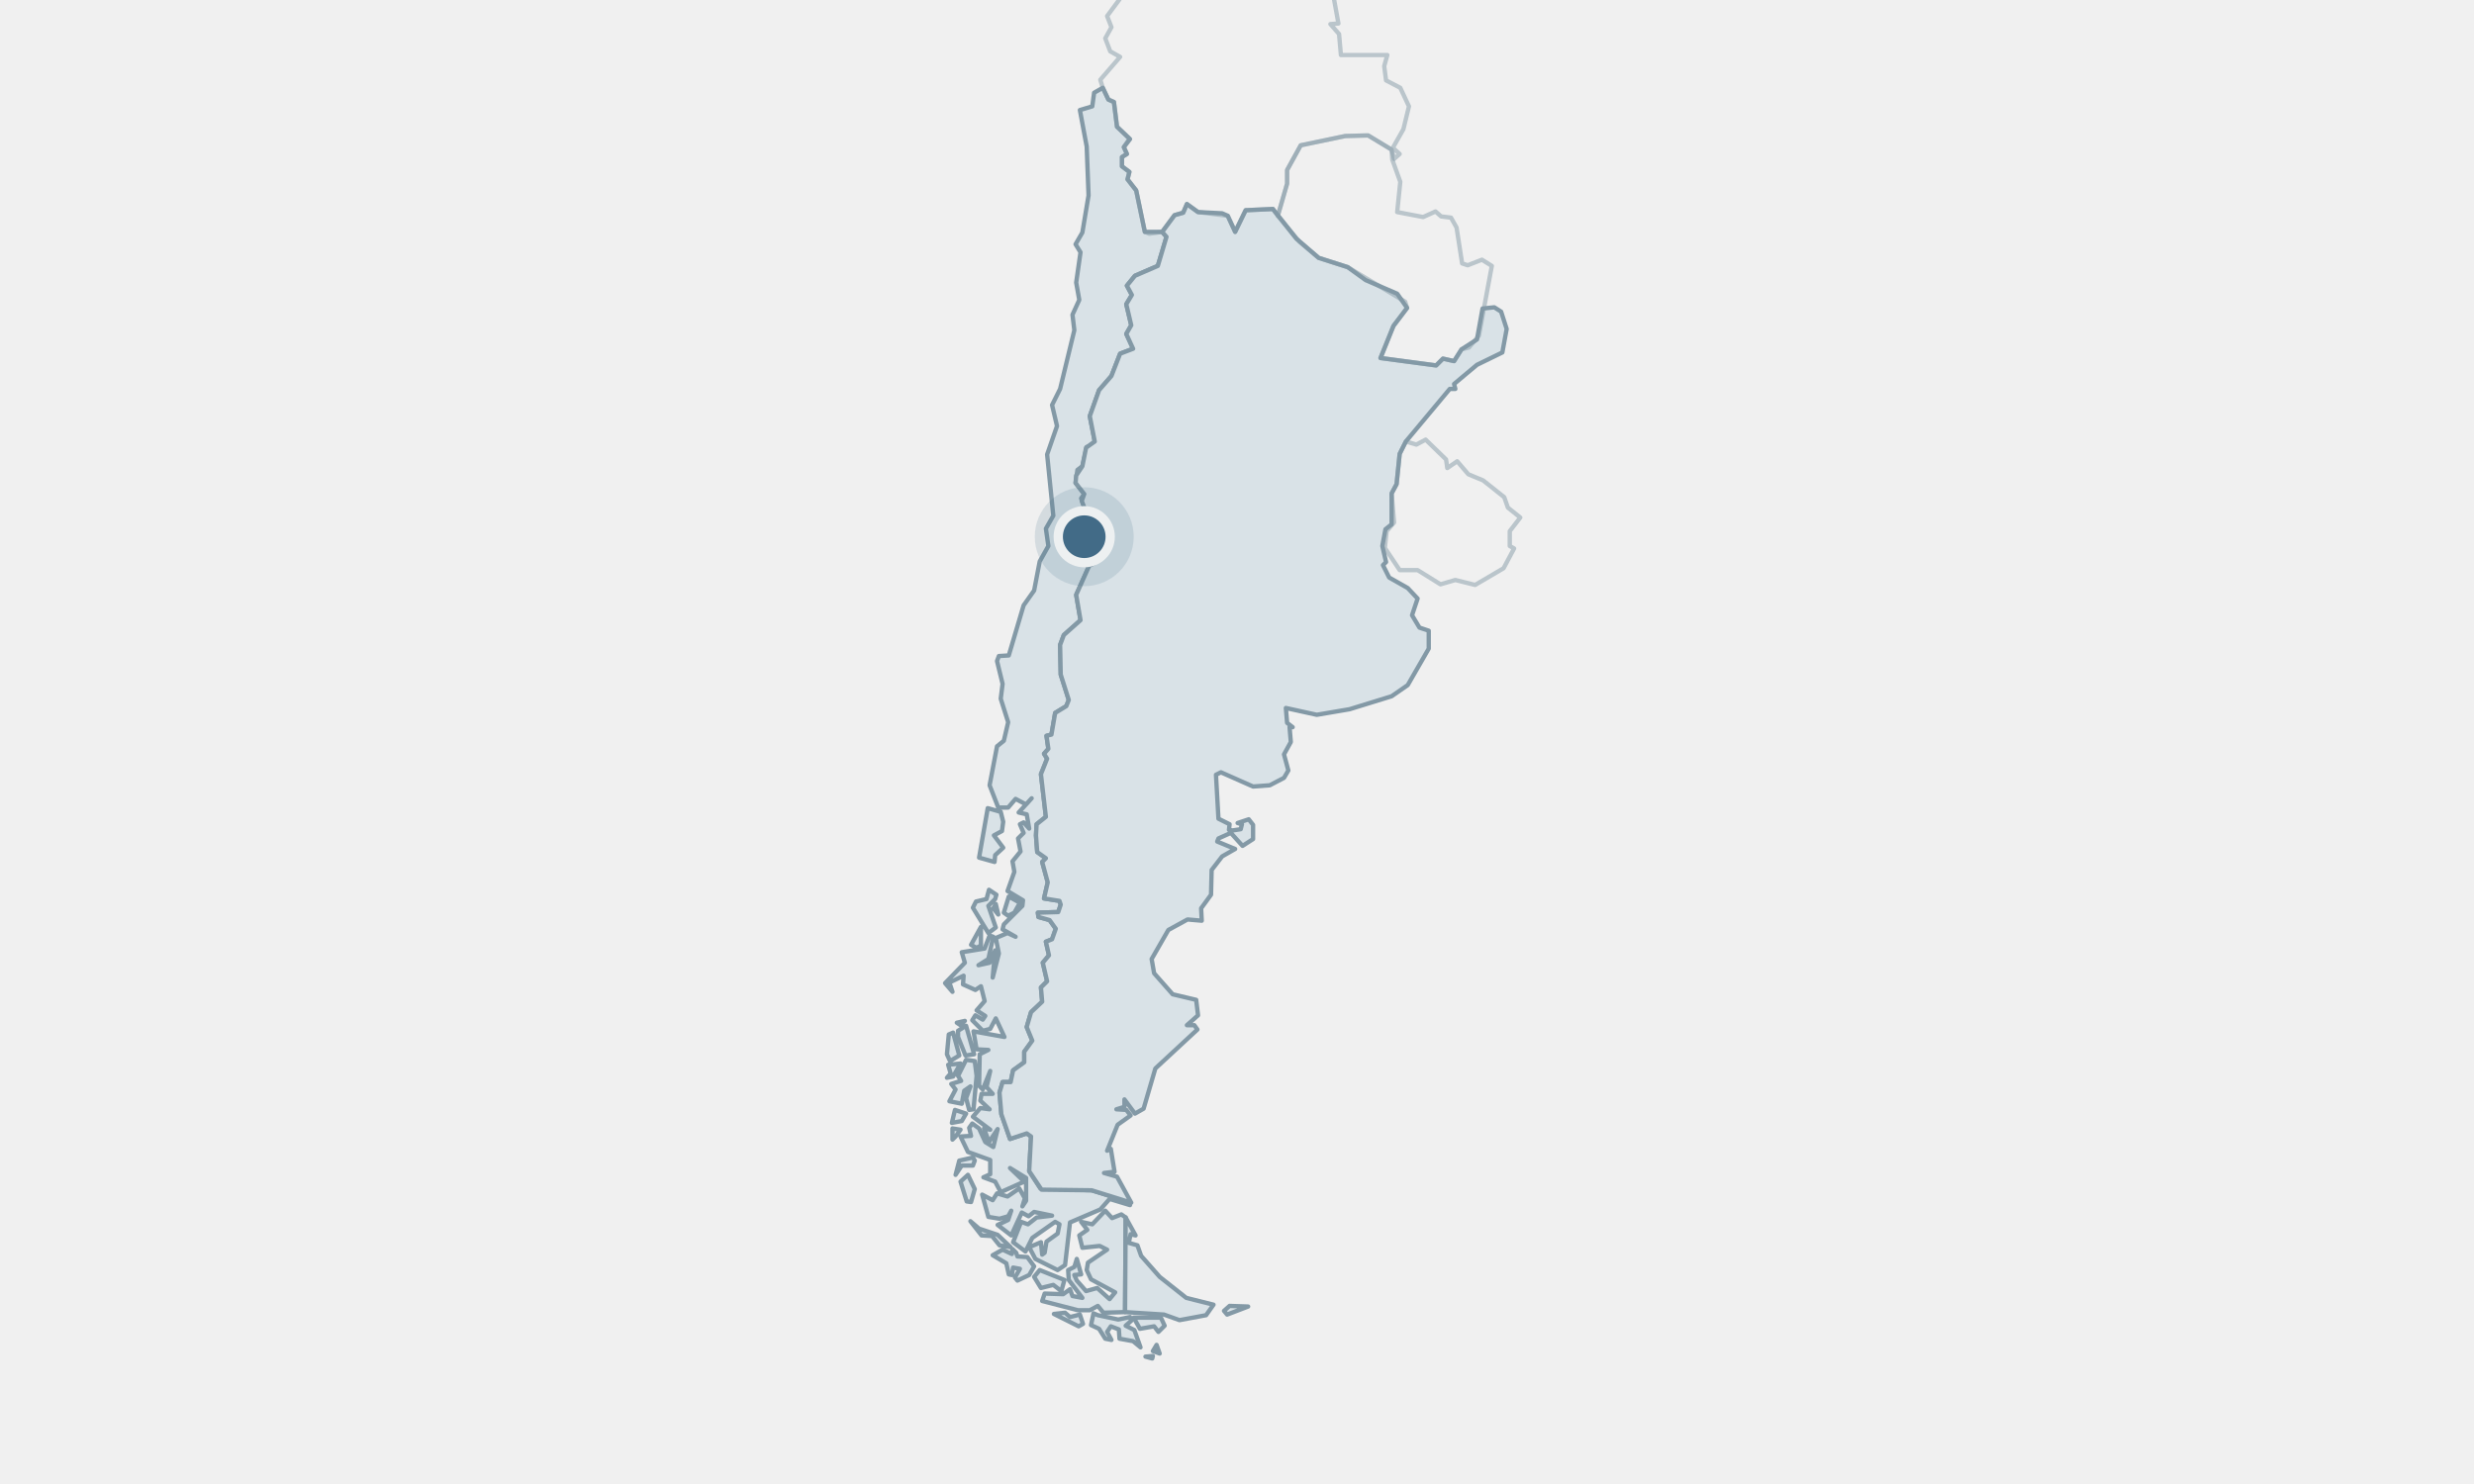
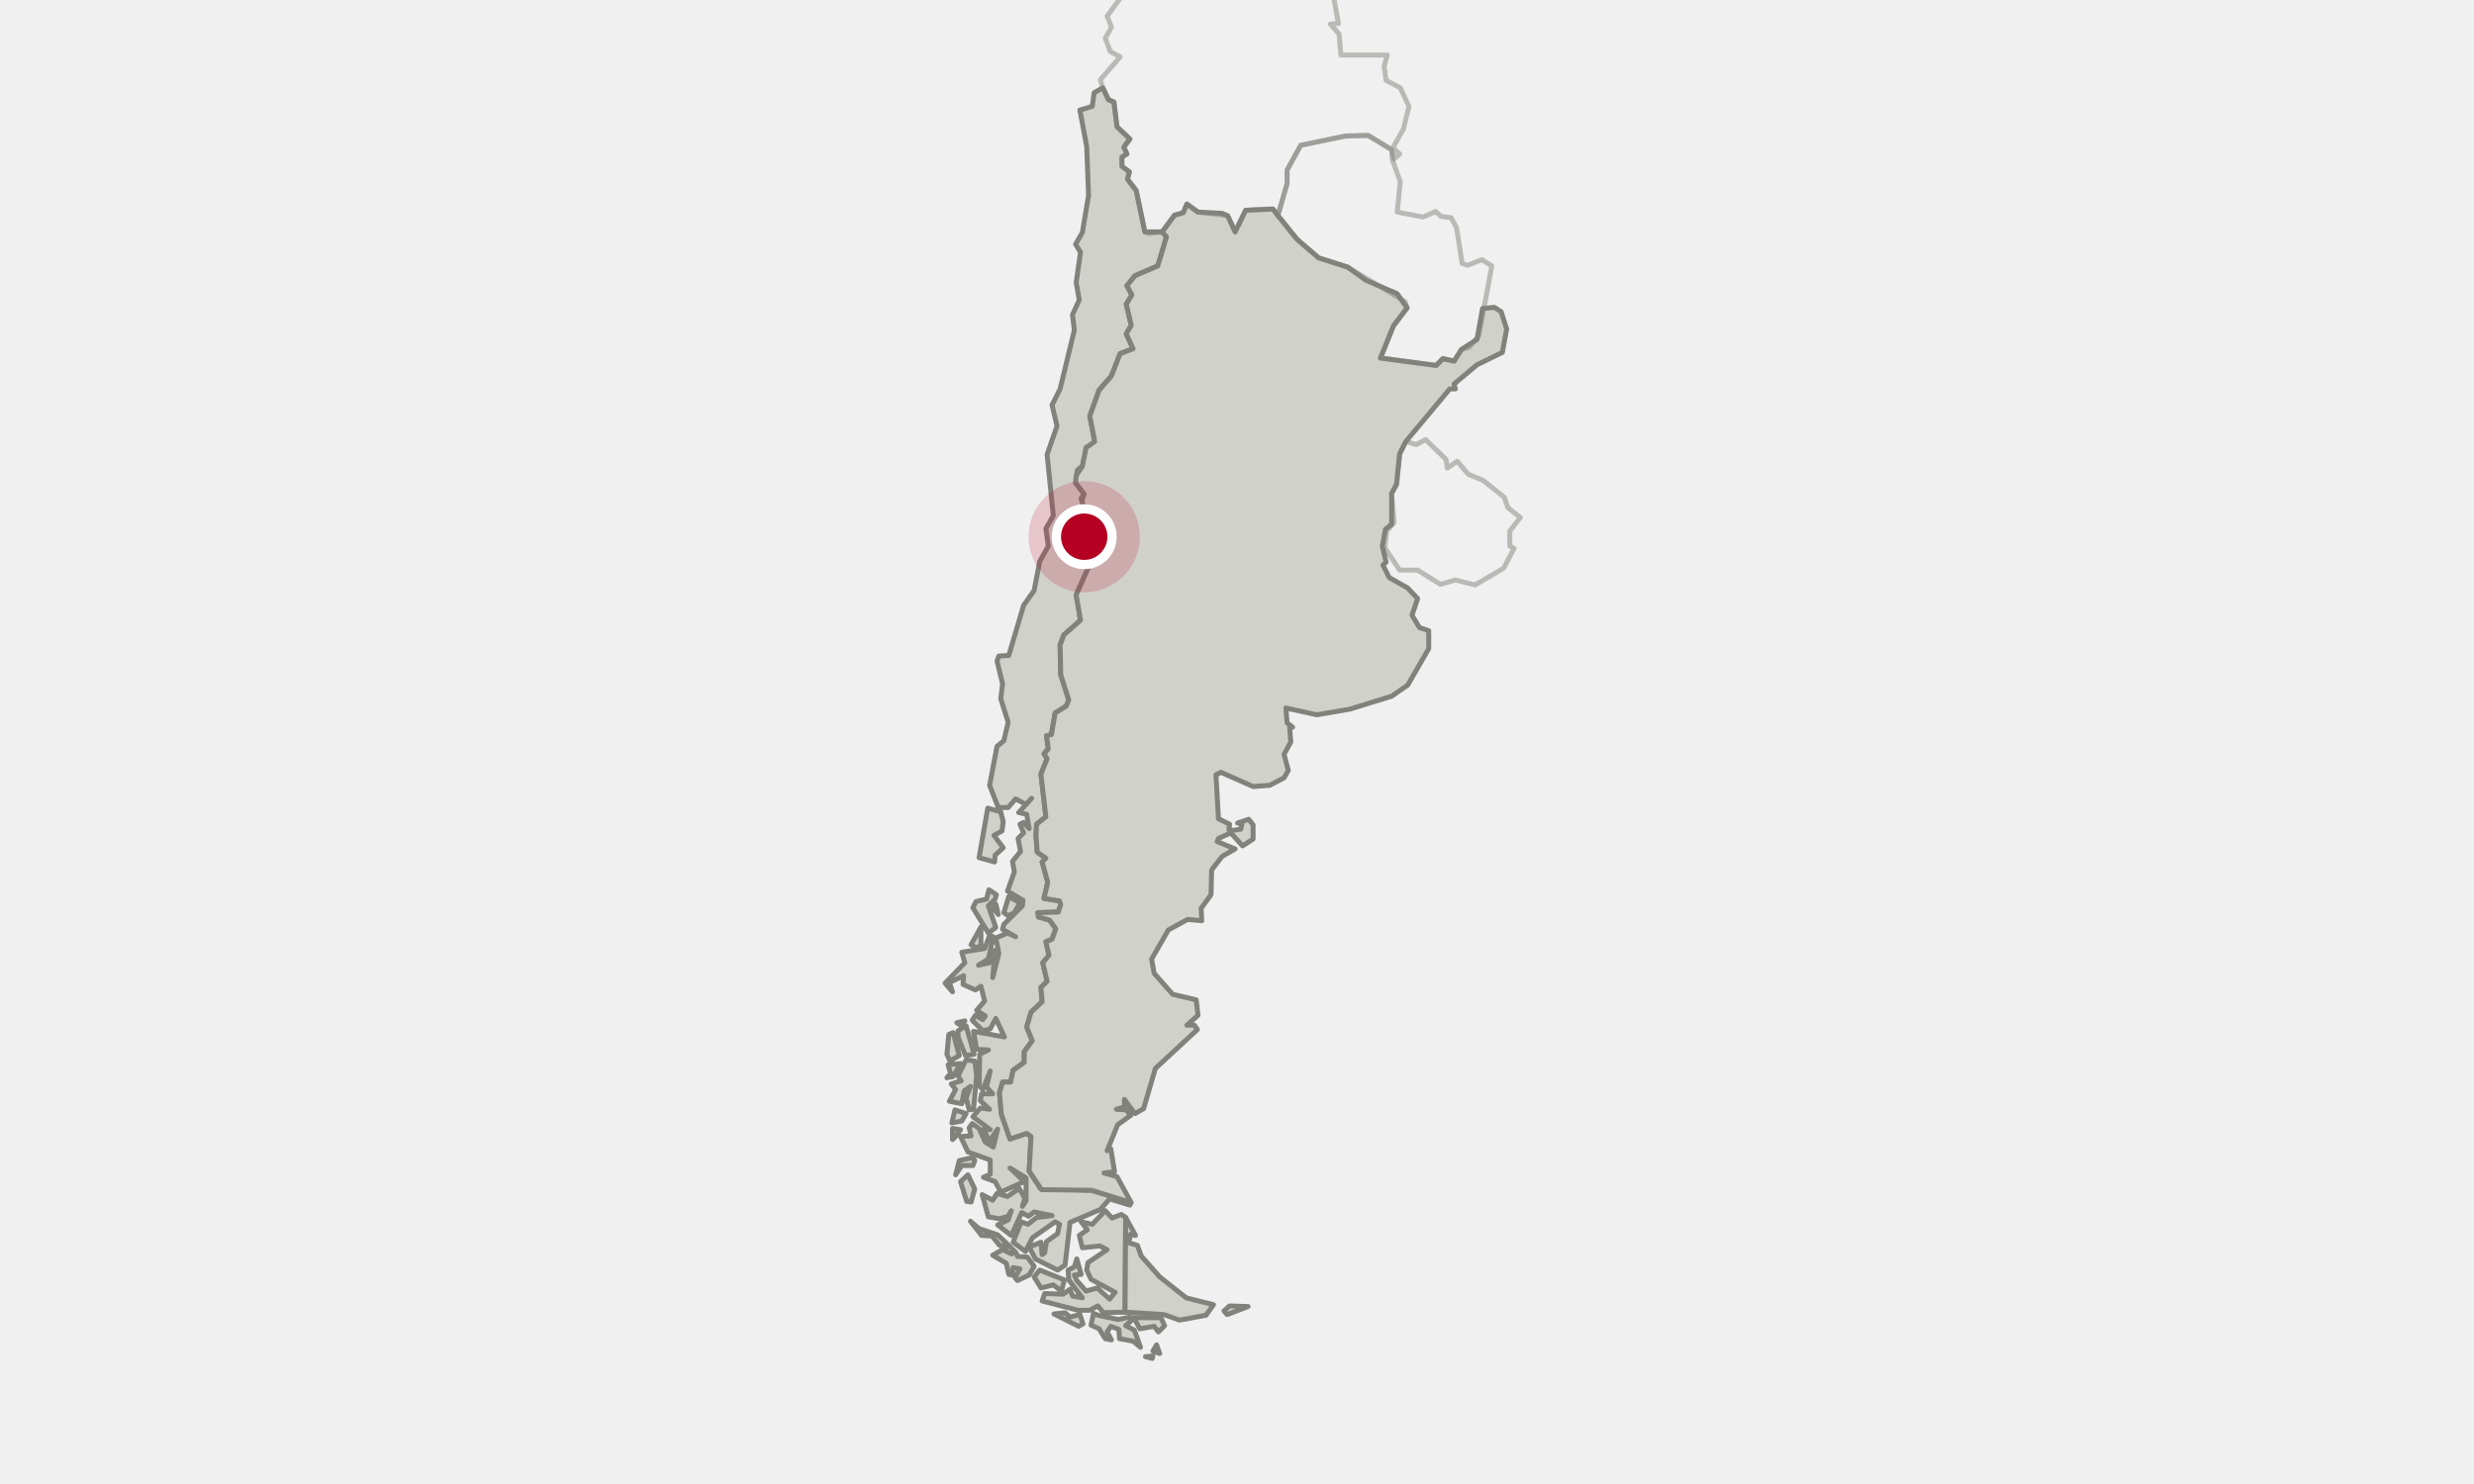
<svg xmlns="http://www.w3.org/2000/svg" width="400" height="240" viewBox="0 0 400 240">
-   <g fill="#d9e2e7" stroke="#8399a6" stroke-width=".7" stroke-linejoin="round" fill-rule="evenodd">
+   <g fill="#d1d1cc" stroke="#82827c" stroke-width=".8" stroke-linejoin="round" fill-rule="evenodd">
    <path data-country="CHL" d="M174.6,17.8 176.6,17.2 176.9,15 178.3,14.2 179.2,16.1 180.1,16.5 180.6,20.5 182.7,22.5 181.7,23.8 182.2,24.9 181.4,25.4 181.4,26.9 182.6,27.8 182.3,29 183.7,30.8 185.1,37.5 187.9,37.5 188.6,38.3 187.2,43 183.5,44.6 182.2,46.2 183,47.7 182.1,49.2 182.9,52.6 182.1,54 183.2,56.4 181.1,57.2 179.7,60.8 177.7,63.1 176.2,67.3 177,71.4 176.5,72.3 175.7,72.3 175,75.4 174.2,76 173.9,78.1 175.3,79.9 174.8,80.6 176.2,84.5 176,86 177.1,86.4 176.9,91.1 176.1,91.5 174,96.2 174.7,100.3 172,102.7 171.4,104.3 171.5,109.1 172.8,113.2 172.4,114.2 170.6,115.3 170,118.8 169.2,119 169.5,121.1 168.8,121.9 169.3,122.7 168.3,125.2 169.1,132.1 167.6,133.3 167.5,135.1 167.7,137.8 169.1,138.8 168.5,139.4 169.4,142.7 168.8,145.3 171.3,145.7 171.5,146.3 171.1,147.5 167.8,147.6 167.9,148.3 169.7,148.8 170.7,150.2 170.1,151.9 169.1,152.3 169.6,154.5 168.6,155.7 169.3,158.7 168.3,159.7 168.5,162 166.7,163.7 166,166.1 166.9,168.3 165.6,170.1 165.6,171.8 163.8,173.1 163.4,175 162.1,175 161.6,176.7 161.9,180.2 163.3,184.2 166,183.3 166.7,183.8 166.4,189.4 168.2,192.2 176.5,192.5 182.7,194.4 182.7,194.9 179.4,193.9 177.9,195.6 173,197.7 172.2,204.6 171,205.4 167.4,203.6 166.4,201.7 168.3,200.9 168.5,202.9 168.9,202.6 169.2,200.8 171,199.5 171.3,198 170.6,197.6 166.9,200.2 165.8,202.4 163.8,200.9 165.1,197.6 166.2,198 167.6,196.9 170.1,196.6 167.2,196 166.3,196.7 165.2,196.1 163.5,199.8 161.3,198.1 163,197.3 163.5,195.8 163,196.7 161.6,197.1 159.8,196.8 158.8,193.2 160.5,194.1 161.2,193 162.9,193.5 164.8,192.2 165.7,193.8 165.3,195.1 165.9,194.2 165.9,190.5 163.3,188.9 165.6,191.1 161.8,192.8 160.9,191.1 159,190.4 160.1,189.9 160.1,187.6 156.5,186.3 155.3,183.8 157,183.7 156.7,182.4 157.2,181.7 158.3,182.5 159.3,184.7 160.6,185.5 161.3,182.6 159.9,184.7 159.1,182.5 160.1,182.7 157.3,180.6 158.5,179.2 160,179.4 158.5,178 158.7,176.9 160.5,176.9 159.5,175.8 160.1,173.2 158.9,176.2 158.3,175.6 158.4,170.5 159.8,169.8 157.9,169.7 157.4,166.8 162.4,167.7 161,164.7 160.1,166.4 158.9,166.7 157.2,165 157.7,164.2 158.9,164.9 159.3,164.3 157.9,163.4 159.2,161.9 158.6,159.5 157.7,160.1 155.7,159.2 155.8,157.8 153.5,158.9 154,160.4 152.8,159 156,155.7 155.5,154 159.2,153.4 160,151.3 160.6,151.5 159.8,155.1 158.2,156.1 160,155.7 160.9,153.7 160.5,158.1 161.5,154.2 161,151.7 162.9,150.9 164.2,151.5 162.1,150.3 162.3,149.5 165.3,146.5 165.4,145.6 162.9,144.1 164,141 163.7,139.3 165,137.7 164.6,135.6 165.5,134.7 164.9,133.3 165.5,133 166.4,134 166,131.7 164.7,131.4 166.8,129.1 165.9,130.1 164.2,129.2 163,130.6 161.4,130.6 160,127 161.2,120.7 162.3,119.8 163,116.8 161.8,113 162.1,110.6 161.2,106.9 161.5,106.1 163.1,106 165.5,97.9 167.2,95.5 168.1,90.8 169.5,88.3 169.1,85.5 170.3,83.4 169.3,73.5 170.9,68.9 170.1,65.5 171.4,62.9 173.7,53.4 173.4,50.9 174.5,48.5 174,45.7 174.7,40.8 173.9,39.5 175,37.6 176,31.6 175.7,23.7 174.6,17.8ZM182,196.9 181.9,212.2 178.4,212.3 177.5,211.2 176.2,211.9 174.3,211.9 168.5,210.4 168.9,209.2 171.9,209.3 173,208.5 173.4,209.6 175,209.9 172.8,207 172.7,205.4 173.7,204.9 174.1,203.6 174.8,206.1 173.7,206.2 174.1,207.1 175.6,208.8 177.4,208.3 179.4,210.1 180.3,209 176.4,206.9 175.7,205.4 175.9,204.2 179,202.1 177.8,201.5 175,201.8 174.5,199.8 175.8,198.9 174.8,197.6 176.6,198 178.7,195.8 179.8,197 181.3,196.4 182,196.9ZM188.3,214.4 187.3,215.4 186.6,214.5 184.3,214.9 183.3,213.1 187.7,213.1 188.3,214.4ZM160.8,139.4 158.3,138.7 159.7,130.7 161.8,131.3 162.2,132.9 162,134.4 160.7,135.1 162.2,137.1 160.9,138.3 160.8,139.4ZM157.9,174 157.4,179.4 156.7,179.5 156.2,177.6 156.9,175.7 155.9,176.4 155.5,178.5 153.5,178.1 154.5,176.2 153.8,175.3 155.4,174.8 154.9,174 156.2,171.4 157.6,171.6 157.9,174ZM153.6,171.6 153.1,170.5 153.4,167.3 154.1,167 155.1,170.7 153.6,171.6ZM158.3,198.7 161.3,199.7 163.4,201.7 161.6,201.4 160.4,199.9 158.7,199.8 156.9,197.5 158.3,198.7ZM157.5,170.5 156.1,170.7 154.9,167.7 154.9,166.7 156.2,165.9 157.5,170.5ZM164.3,202.6 164.5,203.2 166.1,203.3 167.2,204.8 166.4,206.2 164.5,207.1 164.1,206.6 164.9,205.2 163.8,205 163.6,206.2 163.1,206.1 162.7,204.3 160.5,203 162.1,202.1 163.6,202.8 163.7,202 164.3,202.6ZM156.5,190 157.6,192.3 157,194.4 156.3,194.3 155.3,191.1 156.5,190ZM177.5,212.7 180.8,213.4 182.7,213 182.9,213.6 182,214.4 183.4,215.1 184.4,217.9 183.2,216.9 181,216.5 180.9,215 179.6,214.5 179,215.4 179.7,216.7 178.7,216.5 177.7,214.9 176.4,214.3 176.8,212.4 177.5,212.7ZM170.6,206.4 172.1,207 171.6,208.8 170.3,207.8 168.3,208.3 167.2,206.5 168.1,205.4 170.6,206.4ZM160.9,145.4 159.8,146.5 161,150 159.8,150.9 157.3,146.8 157.8,145.8 159.5,145.4 159.9,143.9 161.1,144.7 160.9,145.4ZM164,147.6 163,148.1 162.3,147.6 163.1,145 164.9,146 164,147.6ZM154.5,183.8 154,184.3 154,182.5 155.3,182.7 154.5,183.8ZM155.3,172 154.1,174.1 153.1,174.3 153.7,173.6 153.3,172.2 155.3,172ZM155.3,165.8 154.7,165.4 156,165.1 155.3,165.8ZM161.4,147.9 160.6,146.9 161,146.2 161.4,147.9ZM157.6,187.7 157.3,188.5 155.5,188.5 154.5,190 155.1,187.7 157.3,187.2 157.6,187.7ZM155.5,181.3 153.9,181.6 154.4,179.5 156.2,180.1 155.5,181.3ZM158.6,152.9 157.9,153.3 157,152.8 158.6,149.9 158.6,152.9ZM186.3,219.7 185.2,219.4 186.4,219.3 186.3,219.7ZM172.2,212.3 173,213 174.6,212.6 175.1,214.1 174.4,214.5 170.4,212.5 172.2,212.3ZM187.5,218.9 186.4,218.5 187,217.5 187.5,218.9Z" />
    <path data-country="ARG" d="M227.3,71.4 226.3,73.4 225.8,78.3 225,79.8 225,84.8 224,85.6 223.5,88.3 224.1,90.9 223.6,91.4 224.6,93.4 227.6,95.1 229.2,96.8 228.3,99.5 229.5,101.5 231,102 231,104.9 227.6,110.8 225,112.6 218.2,114.7 212.9,115.6 207.9,114.5 208.1,116.9 209,117.6 208.5,117.6 208.7,120 207.6,122 208.3,124.6 207.6,125.8 205.3,127 202.6,127.2 197.4,124.9 196.6,125.3 197,132.4 198.8,133.3 198.7,134.2 199.3,134.3 200.6,134.1 200.8,133.3 200.1,133.1 201.9,132.5 202.6,133.4 202.6,135.7 200.9,136.8 199,134.7 197,135.6 196.8,136.1 199.7,137.3 197.6,138.5 195.9,140.7 195.8,144.7 194.2,146.9 194.3,148.9 192,148.7 188.9,150.4 186.2,155.1 186.6,157.4 189.6,160.8 193.4,161.7 193.7,164.2 191.9,165.8 193.1,165.8 193.6,166.5 186.8,172.8 184.9,179.3 183.5,180.1 181.8,177.8 181.8,179 180.5,179.4 182.1,179.5 182.8,180.4 180.7,181.9 179,186.1 179.6,185.8 180.2,189.5 178.5,189.7 180.6,190.3 182.9,194.5 176.5,192.5 168.4,192.4 166.4,189.4 166.7,183.8 166,183.3 163.3,184.2 161.9,180.2 161.6,176.7 162.1,175 163.4,175 163.8,173.1 165.6,171.8 165.6,170.1 166.9,168.3 166,166.1 166.7,163.7 168.5,162 168.3,159.7 169.3,158.7 168.6,155.7 169.6,154.5 169.1,152.3 170.1,151.9 170.7,150.2 169.7,148.8 167.9,148.3 167.8,147.6 171.1,147.5 171.5,146.3 171.3,145.7 168.8,145.3 169.4,142.7 168.5,139.4 169.1,138.8 167.7,137.8 167.5,135.1 167.6,133.3 169.1,132.1 168.3,125.2 169.3,122.7 168.8,121.9 169.5,121.1 169.2,119 170,118.8 170.6,115.3 172.4,114.2 172.8,113.2 171.5,109.1 171.4,104.3 172,102.7 174.7,100.3 174,96.2 176.1,91.5 176.9,91.1 177.1,86.4 176,86 176.2,84.5 174.9,81 175.3,79.9 173.9,78.1 174,76.9 175,75.4 175.6,72.4 177,71.4 176.2,67.3 177.7,63.1 179.7,60.8 181.1,57.2 183.2,56.4 182.1,54 182.9,52.6 182.1,49.2 183,47.7 182.2,46.2 183.5,44.6 187.2,43 188.6,38.3 187.9,37.5 189.9,34.8 191.3,34.4 191.9,33 193.7,34.3 197.6,34.5 198.5,34.9 199.7,37.5 201.4,34 205.8,33.8 209.6,38.6 213.2,41.7 217.9,43.2 220.8,45.3 225.9,47.5 227.5,49.8 225.3,52.7 223.2,57.9 232.2,59.1 233.3,58 235.1,58.4 236.3,56.5 238.8,54.9 239.7,49.9 241.6,49.7 242.7,50.4 243.6,53.2 242.9,57 238.8,59 235.1,62.1 235.3,62.9 234.4,62.9 227.3,71.4ZM181.9,212.2 182,196.9 183.6,199.8 182.8,199.6 182.5,201 183.9,201.4 184.5,203.1 187.5,206.5 191.8,209.9 196.2,211 195,212.7 190.7,213.5 188.2,212.6 181.9,212.2ZM198.8,211.2 201.8,211.3 198.4,212.6 197.9,212 198.8,211.2Z" />
    <path data-country="BOL" fill="none" opacity=".5" d="M178.3,14.2 177.9,12.9 181.1,9.2 179.5,8.3 178.7,6.2 179.7,4.4 179,2.6 181,-0.1 180.1,-2.2 180.5,-5.6 181.7,-7.2 178.1,-13.7 182,-13 190.4,-18.1 195.3,-18.9 195.3,-12.4 196.9,-9.4 199.3,-7.4 204.9,-6.5 206.1,-5.1 208.8,-4.4 210.1,-2.8 213.1,-3 215.4,-1.7 216.4,3.8 215.1,3.9 216.5,5.5 216.8,8.9 224.3,8.9 223.8,10.7 224.1,13 226.4,14.2 227.8,17.2 226.9,20.9 225.2,23.9 226.3,24.9 225.4,25.7 225,24.2 221.2,21.9 217.5,22 210.3,23.5 208.1,27.5 208.1,29.7 206.6,34.9 205.8,33.8 201.4,34 199.7,37.5 198.5,34.9 193.7,34.3 191.9,33 191.3,34.4 189.9,34.8 187.9,37.5 185.8,37.8 185.1,37.5 183.7,30.8 182.3,29 182.6,27.8 181.4,26.9 181.4,25.4 182.2,24.9 181.7,23.8 182.6,22.4 180.6,20.5 180.1,16.5 179.2,16.1 178.3,14.2Z" />
    <path data-country="PRY" fill="none" opacity=".5" d="M225.1,25.8 226.4,29.4 225.9,34.3 230.1,35.1 232.1,34.2 233,35 234.6,35.2 235.5,36.8 236.4,42.6 237.3,42.9 239.6,42 241.2,43 239.1,54.3 237.5,56.2 236.3,56.5 235.1,58.4 233.3,58 232.2,59.1 223.2,57.9 225.3,52.7 227.5,49.8 227.2,48.8 217.9,43.2 213.2,41.7 210.1,39.1 206.6,34.9 208.1,29.7 208.1,27.5 210.3,23.5 217.5,22 221.2,21.9 225,24.2 225.1,25.8Z" />
    <path data-country="URY" fill="none" opacity=".5" d="M244.8,88.7 243.1,91.9 238.5,94.6 235.3,93.8 232.9,94.5 229.2,92.2 226.3,92.2 223.9,88.6 224.2,85.9 225.4,84.5 225,79.8 225.8,78.3 226.3,73.4 227.3,71.4 229,71.9 230.5,71.1 233.8,74.3 234,75.7 235.6,74.6 237.4,76.7 239.8,77.7 243.2,80.4 243.8,82.1 245.8,83.7 244.1,85.9 244.1,88.3 244.8,88.7Z" />
  </g>
  <g data-coordinates="-70.249,-33.354">
-     <circle cx="175.3" cy="86.8" r="8" fill="#426b87" opacity=".16" />
-     <circle cx="175.3" cy="86.8" r="4.2" fill="#426b87" stroke="#edf0f1" stroke-width="1.5" />
+     <circle cx="175.3" cy="86.8" r="9" fill="#b50024" opacity=".18" />
+     <circle cx="175.3" cy="86.8" r="4.5" fill="#b50024" stroke="#fff" stroke-width="1.5" />
  </g>
</svg>
